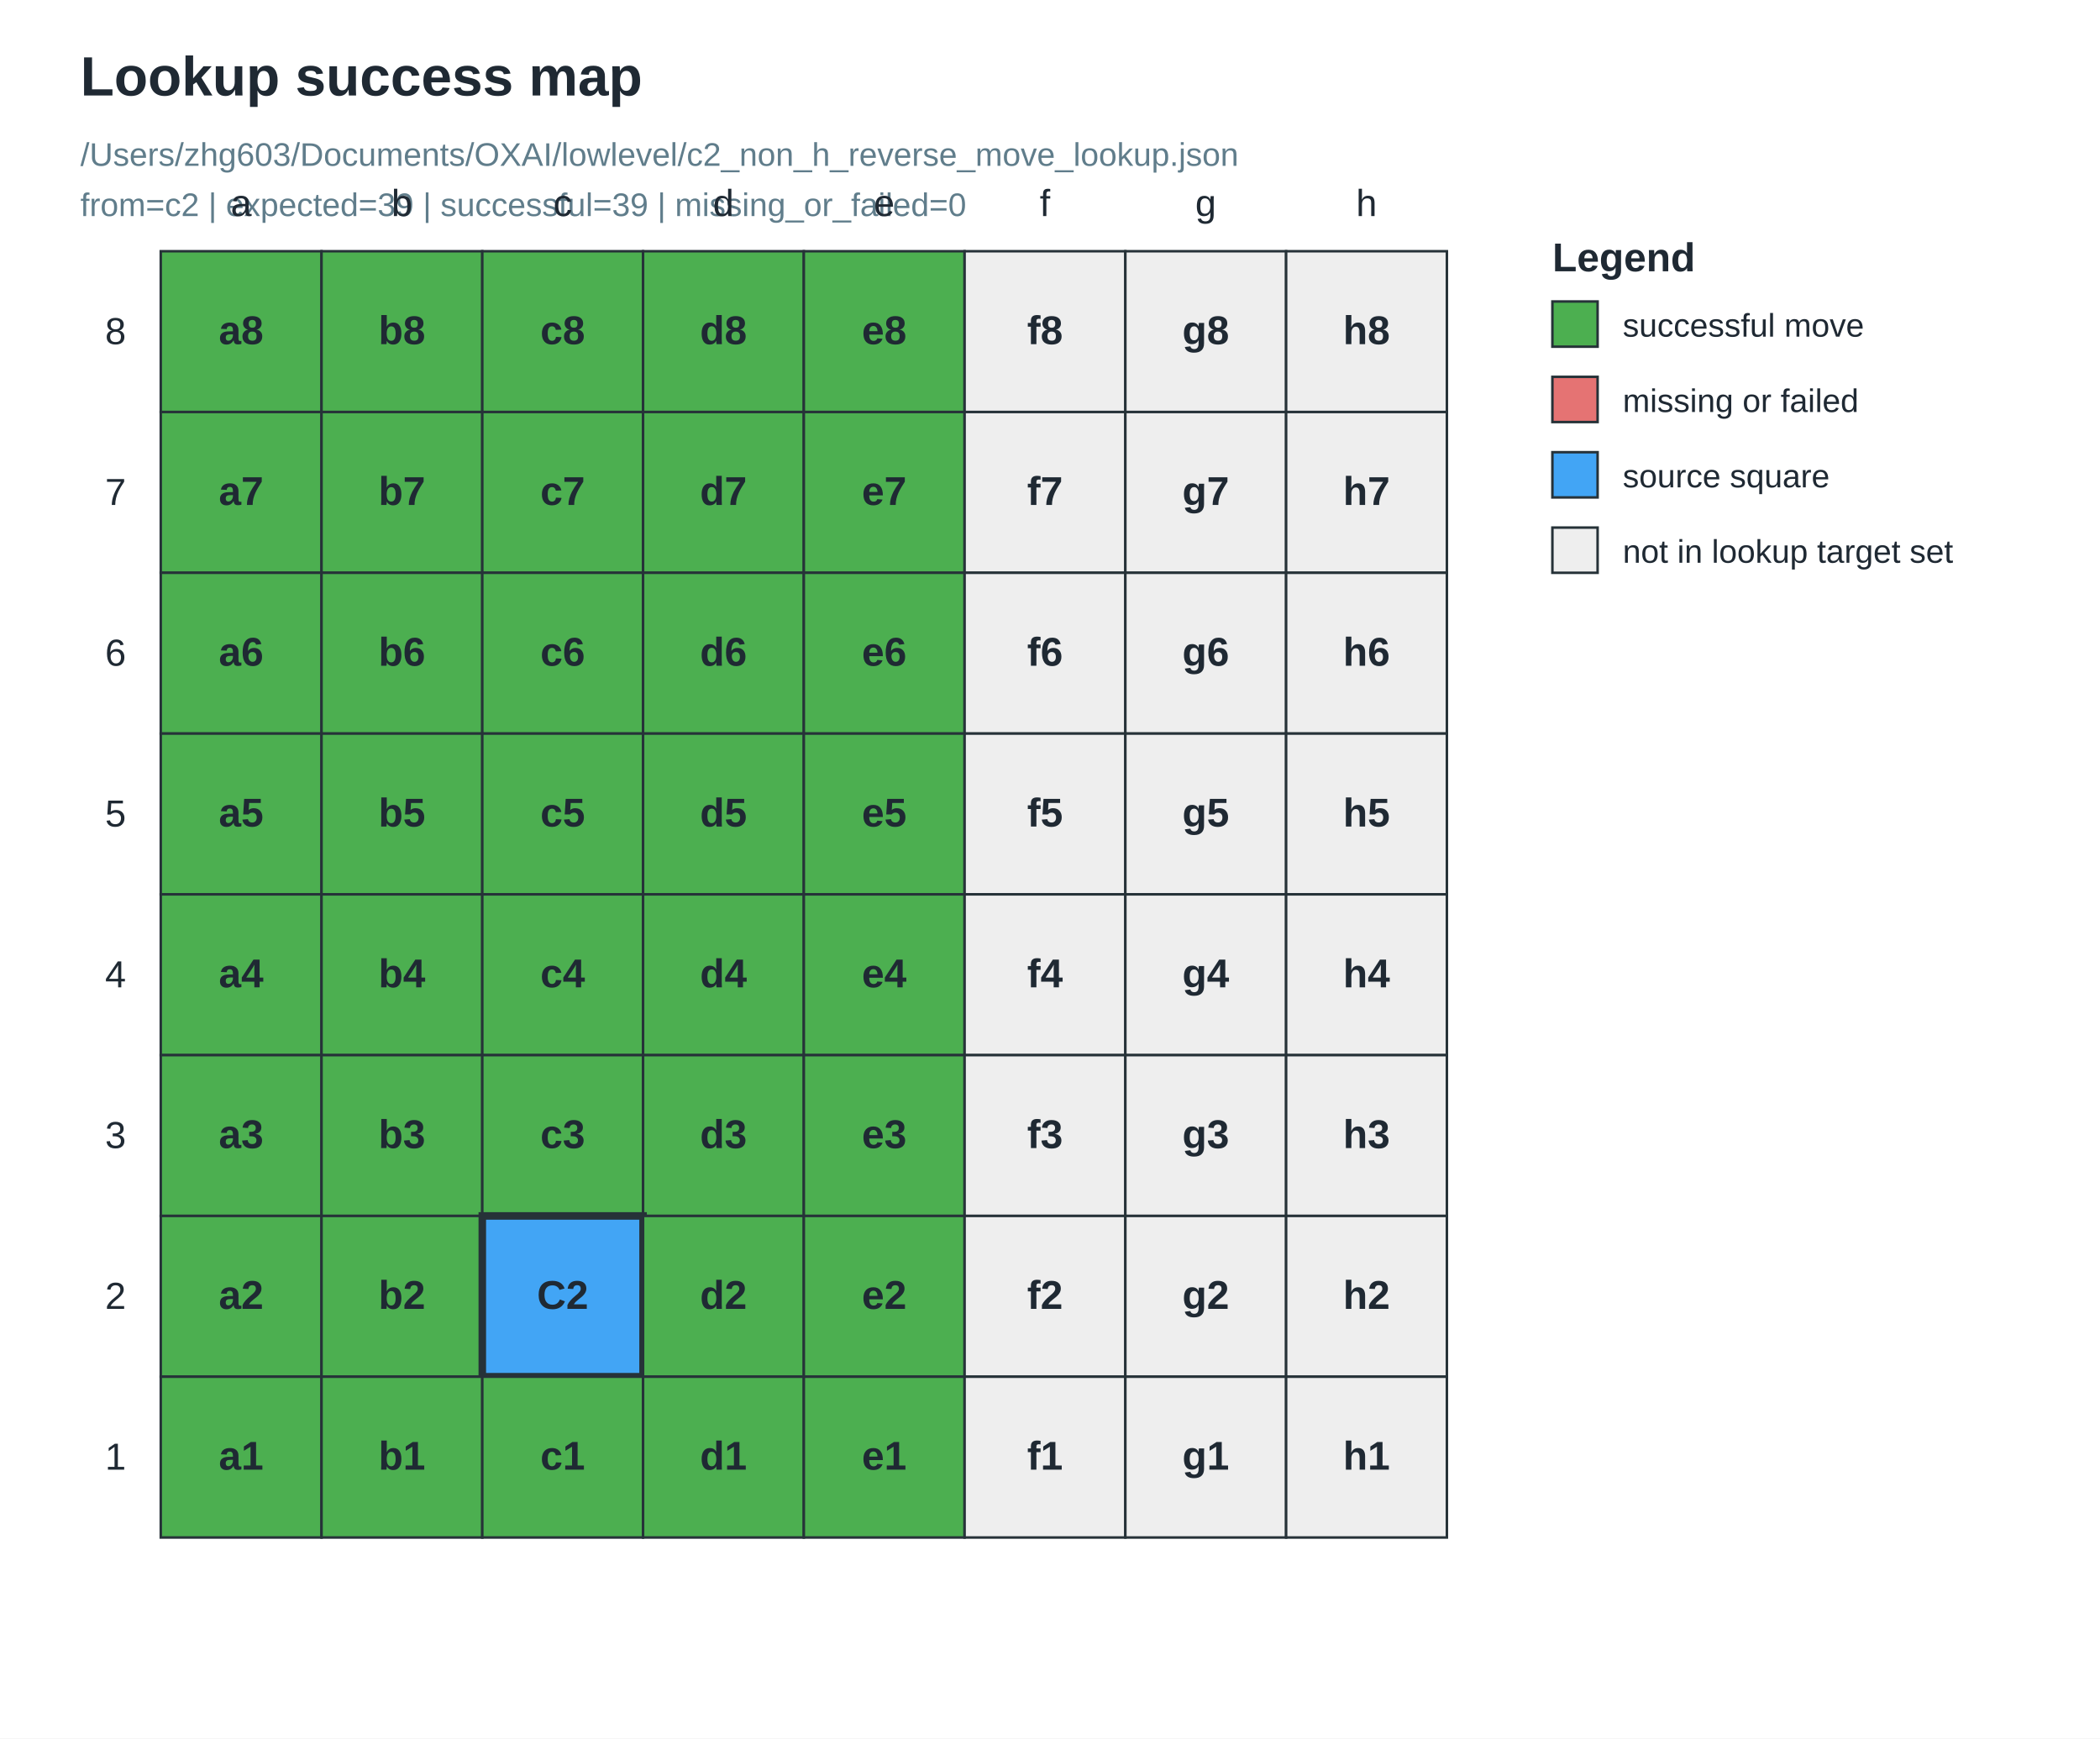
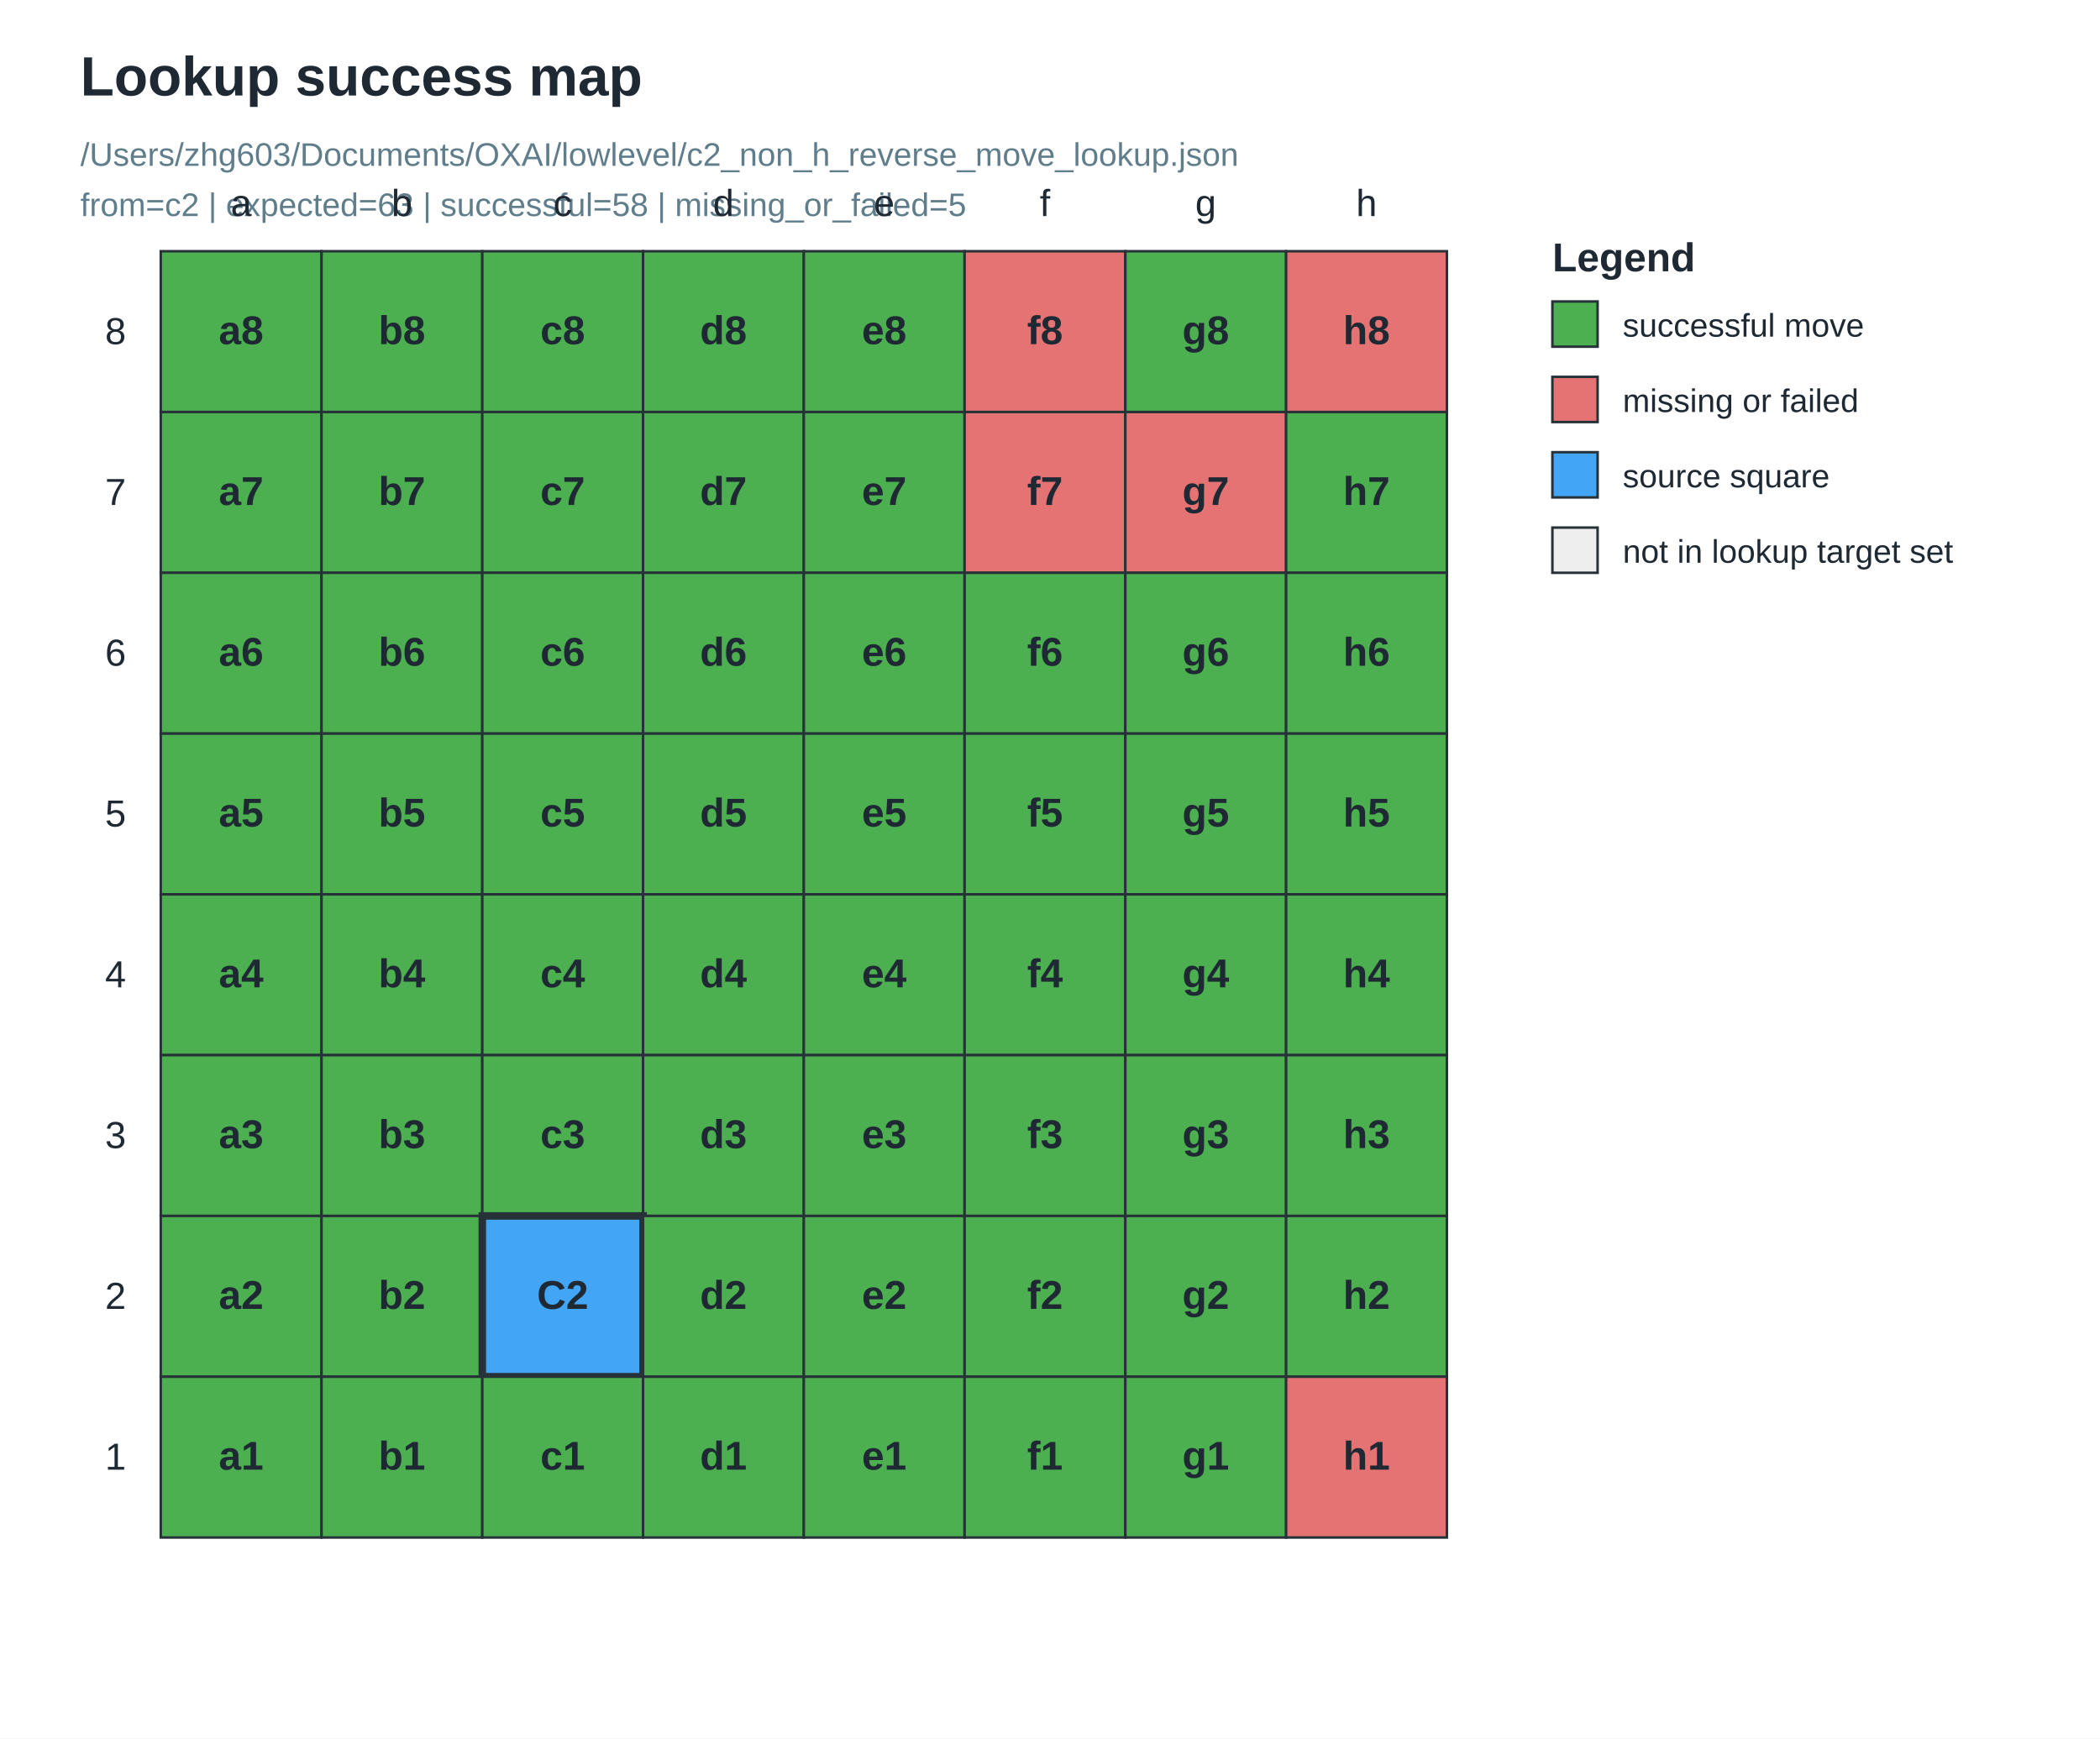
<svg xmlns="http://www.w3.org/2000/svg" width="836" height="692" viewBox="0 0 836 692">
  <rect width="100%" height="100%" fill="white" />
  <text x="32" y="38" font-family="Arial, sans-serif" font-size="22" font-weight="700" fill="#1f2933">Lookup success map</text>
  <text x="32" y="66" font-family="Arial, sans-serif" font-size="13" fill="#607d8b">/Users/zhg603/Documents/OXAI/lowlevel/c2_non_h_reverse_move_lookup.json</text>
-   <text x="32" y="86" font-family="Arial, sans-serif" font-size="13" fill="#607d8b">from=c2 | expected=39 | successful=39 | missing_or_failed=0</text>
+   <text x="32" y="86" font-family="Arial, sans-serif" font-size="13" fill="#607d8b">from=c2 | expected=63 | successful=58 | missing_or_failed=5</text>
  <text x="96.0" y="86" text-anchor="middle" font-family="Arial, sans-serif" font-size="15" fill="#1f2933">a</text>
  <text x="160.0" y="86" text-anchor="middle" font-family="Arial, sans-serif" font-size="15" fill="#1f2933">b</text>
  <text x="224.0" y="86" text-anchor="middle" font-family="Arial, sans-serif" font-size="15" fill="#1f2933">c</text>
  <text x="288.0" y="86" text-anchor="middle" font-family="Arial, sans-serif" font-size="15" fill="#1f2933">d</text>
  <text x="352.0" y="86" text-anchor="middle" font-family="Arial, sans-serif" font-size="15" fill="#1f2933">e</text>
  <text x="416.0" y="86" text-anchor="middle" font-family="Arial, sans-serif" font-size="15" fill="#1f2933">f</text>
  <text x="480.0" y="86" text-anchor="middle" font-family="Arial, sans-serif" font-size="15" fill="#1f2933">g</text>
  <text x="544.0" y="86" text-anchor="middle" font-family="Arial, sans-serif" font-size="15" fill="#1f2933">h</text>
  <text x="46" y="137.0" text-anchor="middle" font-family="Arial, sans-serif" font-size="15" fill="#1f2933">8</text>
  <text x="46" y="201.0" text-anchor="middle" font-family="Arial, sans-serif" font-size="15" fill="#1f2933">7</text>
  <text x="46" y="265.0" text-anchor="middle" font-family="Arial, sans-serif" font-size="15" fill="#1f2933">6</text>
  <text x="46" y="329.0" text-anchor="middle" font-family="Arial, sans-serif" font-size="15" fill="#1f2933">5</text>
  <text x="46" y="393.0" text-anchor="middle" font-family="Arial, sans-serif" font-size="15" fill="#1f2933">4</text>
  <text x="46" y="457.0" text-anchor="middle" font-family="Arial, sans-serif" font-size="15" fill="#1f2933">3</text>
  <text x="46" y="521.0" text-anchor="middle" font-family="Arial, sans-serif" font-size="15" fill="#1f2933">2</text>
  <text x="46" y="585.0" text-anchor="middle" font-family="Arial, sans-serif" font-size="15" fill="#1f2933">1</text>
  <rect x="64" y="100" width="64" height="64" fill="#4caf50" stroke="#263238" stroke-width="1">
</rect>
  <text x="96.0" y="137.0" text-anchor="middle" font-family="Arial, sans-serif" font-size="16" font-weight="700" fill="#1f2933">a8</text>
  <rect x="128" y="100" width="64" height="64" fill="#4caf50" stroke="#263238" stroke-width="1">
</rect>
  <text x="160.0" y="137.0" text-anchor="middle" font-family="Arial, sans-serif" font-size="16" font-weight="700" fill="#1f2933">b8</text>
  <rect x="192" y="100" width="64" height="64" fill="#4caf50" stroke="#263238" stroke-width="1">
</rect>
  <text x="224.0" y="137.0" text-anchor="middle" font-family="Arial, sans-serif" font-size="16" font-weight="700" fill="#1f2933">c8</text>
  <rect x="256" y="100" width="64" height="64" fill="#4caf50" stroke="#263238" stroke-width="1">
</rect>
  <text x="288.0" y="137.0" text-anchor="middle" font-family="Arial, sans-serif" font-size="16" font-weight="700" fill="#1f2933">d8</text>
  <rect x="320" y="100" width="64" height="64" fill="#4caf50" stroke="#263238" stroke-width="1">
</rect>
  <text x="352.0" y="137.0" text-anchor="middle" font-family="Arial, sans-serif" font-size="16" font-weight="700" fill="#1f2933">e8</text>
-   <rect x="384" y="100" width="64" height="64" fill="#eeeeee" stroke="#263238" stroke-width="1">
+   <rect x="384" y="100" width="64" height="64" fill="#e57373" stroke="#263238" stroke-width="1">
</rect>
  <text x="416.0" y="137.0" text-anchor="middle" font-family="Arial, sans-serif" font-size="16" font-weight="700" fill="#1f2933">f8</text>
-   <rect x="448" y="100" width="64" height="64" fill="#eeeeee" stroke="#263238" stroke-width="1">
+   <rect x="448" y="100" width="64" height="64" fill="#4caf50" stroke="#263238" stroke-width="1">
</rect>
  <text x="480.0" y="137.0" text-anchor="middle" font-family="Arial, sans-serif" font-size="16" font-weight="700" fill="#1f2933">g8</text>
-   <rect x="512" y="100" width="64" height="64" fill="#eeeeee" stroke="#263238" stroke-width="1">
+   <rect x="512" y="100" width="64" height="64" fill="#e57373" stroke="#263238" stroke-width="1">
</rect>
  <text x="544.0" y="137.0" text-anchor="middle" font-family="Arial, sans-serif" font-size="16" font-weight="700" fill="#1f2933">h8</text>
  <rect x="64" y="164" width="64" height="64" fill="#4caf50" stroke="#263238" stroke-width="1">
</rect>
  <text x="96.0" y="201.0" text-anchor="middle" font-family="Arial, sans-serif" font-size="16" font-weight="700" fill="#1f2933">a7</text>
  <rect x="128" y="164" width="64" height="64" fill="#4caf50" stroke="#263238" stroke-width="1">
</rect>
  <text x="160.0" y="201.0" text-anchor="middle" font-family="Arial, sans-serif" font-size="16" font-weight="700" fill="#1f2933">b7</text>
  <rect x="192" y="164" width="64" height="64" fill="#4caf50" stroke="#263238" stroke-width="1">
</rect>
  <text x="224.0" y="201.0" text-anchor="middle" font-family="Arial, sans-serif" font-size="16" font-weight="700" fill="#1f2933">c7</text>
  <rect x="256" y="164" width="64" height="64" fill="#4caf50" stroke="#263238" stroke-width="1">
</rect>
  <text x="288.0" y="201.0" text-anchor="middle" font-family="Arial, sans-serif" font-size="16" font-weight="700" fill="#1f2933">d7</text>
  <rect x="320" y="164" width="64" height="64" fill="#4caf50" stroke="#263238" stroke-width="1">
</rect>
  <text x="352.0" y="201.0" text-anchor="middle" font-family="Arial, sans-serif" font-size="16" font-weight="700" fill="#1f2933">e7</text>
-   <rect x="384" y="164" width="64" height="64" fill="#eeeeee" stroke="#263238" stroke-width="1">
+   <rect x="384" y="164" width="64" height="64" fill="#e57373" stroke="#263238" stroke-width="1">
</rect>
  <text x="416.0" y="201.0" text-anchor="middle" font-family="Arial, sans-serif" font-size="16" font-weight="700" fill="#1f2933">f7</text>
-   <rect x="448" y="164" width="64" height="64" fill="#eeeeee" stroke="#263238" stroke-width="1">
+   <rect x="448" y="164" width="64" height="64" fill="#e57373" stroke="#263238" stroke-width="1">
</rect>
  <text x="480.0" y="201.0" text-anchor="middle" font-family="Arial, sans-serif" font-size="16" font-weight="700" fill="#1f2933">g7</text>
-   <rect x="512" y="164" width="64" height="64" fill="#eeeeee" stroke="#263238" stroke-width="1">
+   <rect x="512" y="164" width="64" height="64" fill="#4caf50" stroke="#263238" stroke-width="1">
</rect>
  <text x="544.0" y="201.0" text-anchor="middle" font-family="Arial, sans-serif" font-size="16" font-weight="700" fill="#1f2933">h7</text>
  <rect x="64" y="228" width="64" height="64" fill="#4caf50" stroke="#263238" stroke-width="1">
</rect>
  <text x="96.0" y="265.0" text-anchor="middle" font-family="Arial, sans-serif" font-size="16" font-weight="700" fill="#1f2933">a6</text>
  <rect x="128" y="228" width="64" height="64" fill="#4caf50" stroke="#263238" stroke-width="1">
</rect>
  <text x="160.0" y="265.0" text-anchor="middle" font-family="Arial, sans-serif" font-size="16" font-weight="700" fill="#1f2933">b6</text>
  <rect x="192" y="228" width="64" height="64" fill="#4caf50" stroke="#263238" stroke-width="1">
</rect>
  <text x="224.0" y="265.0" text-anchor="middle" font-family="Arial, sans-serif" font-size="16" font-weight="700" fill="#1f2933">c6</text>
  <rect x="256" y="228" width="64" height="64" fill="#4caf50" stroke="#263238" stroke-width="1">
</rect>
  <text x="288.0" y="265.0" text-anchor="middle" font-family="Arial, sans-serif" font-size="16" font-weight="700" fill="#1f2933">d6</text>
  <rect x="320" y="228" width="64" height="64" fill="#4caf50" stroke="#263238" stroke-width="1">
</rect>
  <text x="352.0" y="265.0" text-anchor="middle" font-family="Arial, sans-serif" font-size="16" font-weight="700" fill="#1f2933">e6</text>
-   <rect x="384" y="228" width="64" height="64" fill="#eeeeee" stroke="#263238" stroke-width="1">
+   <rect x="384" y="228" width="64" height="64" fill="#4caf50" stroke="#263238" stroke-width="1">
</rect>
  <text x="416.0" y="265.0" text-anchor="middle" font-family="Arial, sans-serif" font-size="16" font-weight="700" fill="#1f2933">f6</text>
-   <rect x="448" y="228" width="64" height="64" fill="#eeeeee" stroke="#263238" stroke-width="1">
+   <rect x="448" y="228" width="64" height="64" fill="#4caf50" stroke="#263238" stroke-width="1">
</rect>
  <text x="480.0" y="265.0" text-anchor="middle" font-family="Arial, sans-serif" font-size="16" font-weight="700" fill="#1f2933">g6</text>
-   <rect x="512" y="228" width="64" height="64" fill="#eeeeee" stroke="#263238" stroke-width="1">
+   <rect x="512" y="228" width="64" height="64" fill="#4caf50" stroke="#263238" stroke-width="1">
</rect>
  <text x="544.0" y="265.0" text-anchor="middle" font-family="Arial, sans-serif" font-size="16" font-weight="700" fill="#1f2933">h6</text>
  <rect x="64" y="292" width="64" height="64" fill="#4caf50" stroke="#263238" stroke-width="1">
</rect>
  <text x="96.0" y="329.0" text-anchor="middle" font-family="Arial, sans-serif" font-size="16" font-weight="700" fill="#1f2933">a5</text>
  <rect x="128" y="292" width="64" height="64" fill="#4caf50" stroke="#263238" stroke-width="1">
</rect>
  <text x="160.0" y="329.0" text-anchor="middle" font-family="Arial, sans-serif" font-size="16" font-weight="700" fill="#1f2933">b5</text>
  <rect x="192" y="292" width="64" height="64" fill="#4caf50" stroke="#263238" stroke-width="1">
</rect>
  <text x="224.0" y="329.0" text-anchor="middle" font-family="Arial, sans-serif" font-size="16" font-weight="700" fill="#1f2933">c5</text>
  <rect x="256" y="292" width="64" height="64" fill="#4caf50" stroke="#263238" stroke-width="1">
</rect>
  <text x="288.0" y="329.0" text-anchor="middle" font-family="Arial, sans-serif" font-size="16" font-weight="700" fill="#1f2933">d5</text>
  <rect x="320" y="292" width="64" height="64" fill="#4caf50" stroke="#263238" stroke-width="1">
</rect>
  <text x="352.0" y="329.0" text-anchor="middle" font-family="Arial, sans-serif" font-size="16" font-weight="700" fill="#1f2933">e5</text>
-   <rect x="384" y="292" width="64" height="64" fill="#eeeeee" stroke="#263238" stroke-width="1">
+   <rect x="384" y="292" width="64" height="64" fill="#4caf50" stroke="#263238" stroke-width="1">
</rect>
  <text x="416.0" y="329.0" text-anchor="middle" font-family="Arial, sans-serif" font-size="16" font-weight="700" fill="#1f2933">f5</text>
-   <rect x="448" y="292" width="64" height="64" fill="#eeeeee" stroke="#263238" stroke-width="1">
+   <rect x="448" y="292" width="64" height="64" fill="#4caf50" stroke="#263238" stroke-width="1">
</rect>
  <text x="480.0" y="329.0" text-anchor="middle" font-family="Arial, sans-serif" font-size="16" font-weight="700" fill="#1f2933">g5</text>
-   <rect x="512" y="292" width="64" height="64" fill="#eeeeee" stroke="#263238" stroke-width="1">
+   <rect x="512" y="292" width="64" height="64" fill="#4caf50" stroke="#263238" stroke-width="1">
</rect>
  <text x="544.0" y="329.0" text-anchor="middle" font-family="Arial, sans-serif" font-size="16" font-weight="700" fill="#1f2933">h5</text>
  <rect x="64" y="356" width="64" height="64" fill="#4caf50" stroke="#263238" stroke-width="1">
</rect>
  <text x="96.0" y="393.0" text-anchor="middle" font-family="Arial, sans-serif" font-size="16" font-weight="700" fill="#1f2933">a4</text>
  <rect x="128" y="356" width="64" height="64" fill="#4caf50" stroke="#263238" stroke-width="1">
</rect>
  <text x="160.0" y="393.0" text-anchor="middle" font-family="Arial, sans-serif" font-size="16" font-weight="700" fill="#1f2933">b4</text>
  <rect x="192" y="356" width="64" height="64" fill="#4caf50" stroke="#263238" stroke-width="1">
</rect>
  <text x="224.0" y="393.0" text-anchor="middle" font-family="Arial, sans-serif" font-size="16" font-weight="700" fill="#1f2933">c4</text>
  <rect x="256" y="356" width="64" height="64" fill="#4caf50" stroke="#263238" stroke-width="1">
</rect>
  <text x="288.0" y="393.0" text-anchor="middle" font-family="Arial, sans-serif" font-size="16" font-weight="700" fill="#1f2933">d4</text>
  <rect x="320" y="356" width="64" height="64" fill="#4caf50" stroke="#263238" stroke-width="1">
</rect>
  <text x="352.0" y="393.0" text-anchor="middle" font-family="Arial, sans-serif" font-size="16" font-weight="700" fill="#1f2933">e4</text>
-   <rect x="384" y="356" width="64" height="64" fill="#eeeeee" stroke="#263238" stroke-width="1">
+   <rect x="384" y="356" width="64" height="64" fill="#4caf50" stroke="#263238" stroke-width="1">
</rect>
  <text x="416.0" y="393.0" text-anchor="middle" font-family="Arial, sans-serif" font-size="16" font-weight="700" fill="#1f2933">f4</text>
-   <rect x="448" y="356" width="64" height="64" fill="#eeeeee" stroke="#263238" stroke-width="1">
+   <rect x="448" y="356" width="64" height="64" fill="#4caf50" stroke="#263238" stroke-width="1">
</rect>
  <text x="480.0" y="393.0" text-anchor="middle" font-family="Arial, sans-serif" font-size="16" font-weight="700" fill="#1f2933">g4</text>
-   <rect x="512" y="356" width="64" height="64" fill="#eeeeee" stroke="#263238" stroke-width="1">
+   <rect x="512" y="356" width="64" height="64" fill="#4caf50" stroke="#263238" stroke-width="1">
</rect>
  <text x="544.0" y="393.0" text-anchor="middle" font-family="Arial, sans-serif" font-size="16" font-weight="700" fill="#1f2933">h4</text>
  <rect x="64" y="420" width="64" height="64" fill="#4caf50" stroke="#263238" stroke-width="1">
</rect>
  <text x="96.0" y="457.0" text-anchor="middle" font-family="Arial, sans-serif" font-size="16" font-weight="700" fill="#1f2933">a3</text>
  <rect x="128" y="420" width="64" height="64" fill="#4caf50" stroke="#263238" stroke-width="1">
</rect>
  <text x="160.0" y="457.0" text-anchor="middle" font-family="Arial, sans-serif" font-size="16" font-weight="700" fill="#1f2933">b3</text>
  <rect x="192" y="420" width="64" height="64" fill="#4caf50" stroke="#263238" stroke-width="1">
</rect>
  <text x="224.0" y="457.0" text-anchor="middle" font-family="Arial, sans-serif" font-size="16" font-weight="700" fill="#1f2933">c3</text>
  <rect x="256" y="420" width="64" height="64" fill="#4caf50" stroke="#263238" stroke-width="1">
</rect>
  <text x="288.0" y="457.0" text-anchor="middle" font-family="Arial, sans-serif" font-size="16" font-weight="700" fill="#1f2933">d3</text>
  <rect x="320" y="420" width="64" height="64" fill="#4caf50" stroke="#263238" stroke-width="1">
</rect>
  <text x="352.0" y="457.0" text-anchor="middle" font-family="Arial, sans-serif" font-size="16" font-weight="700" fill="#1f2933">e3</text>
-   <rect x="384" y="420" width="64" height="64" fill="#eeeeee" stroke="#263238" stroke-width="1">
+   <rect x="384" y="420" width="64" height="64" fill="#4caf50" stroke="#263238" stroke-width="1">
</rect>
  <text x="416.0" y="457.0" text-anchor="middle" font-family="Arial, sans-serif" font-size="16" font-weight="700" fill="#1f2933">f3</text>
-   <rect x="448" y="420" width="64" height="64" fill="#eeeeee" stroke="#263238" stroke-width="1">
+   <rect x="448" y="420" width="64" height="64" fill="#4caf50" stroke="#263238" stroke-width="1">
</rect>
  <text x="480.0" y="457.0" text-anchor="middle" font-family="Arial, sans-serif" font-size="16" font-weight="700" fill="#1f2933">g3</text>
-   <rect x="512" y="420" width="64" height="64" fill="#eeeeee" stroke="#263238" stroke-width="1">
+   <rect x="512" y="420" width="64" height="64" fill="#4caf50" stroke="#263238" stroke-width="1">
</rect>
  <text x="544.0" y="457.0" text-anchor="middle" font-family="Arial, sans-serif" font-size="16" font-weight="700" fill="#1f2933">h3</text>
  <rect x="64" y="484" width="64" height="64" fill="#4caf50" stroke="#263238" stroke-width="1">
</rect>
  <text x="96.0" y="521.0" text-anchor="middle" font-family="Arial, sans-serif" font-size="16" font-weight="700" fill="#1f2933">a2</text>
  <rect x="128" y="484" width="64" height="64" fill="#4caf50" stroke="#263238" stroke-width="1">
</rect>
  <text x="160.0" y="521.0" text-anchor="middle" font-family="Arial, sans-serif" font-size="16" font-weight="700" fill="#1f2933">b2</text>
  <rect x="192" y="484" width="64" height="64" fill="#42a5f5" stroke="#263238" stroke-width="3">
</rect>
  <text x="224.0" y="521.0" text-anchor="middle" font-family="Arial, sans-serif" font-size="16" font-weight="700" fill="#1f2933">C2</text>
  <rect x="256" y="484" width="64" height="64" fill="#4caf50" stroke="#263238" stroke-width="1">
</rect>
  <text x="288.0" y="521.0" text-anchor="middle" font-family="Arial, sans-serif" font-size="16" font-weight="700" fill="#1f2933">d2</text>
  <rect x="320" y="484" width="64" height="64" fill="#4caf50" stroke="#263238" stroke-width="1">
</rect>
  <text x="352.0" y="521.0" text-anchor="middle" font-family="Arial, sans-serif" font-size="16" font-weight="700" fill="#1f2933">e2</text>
-   <rect x="384" y="484" width="64" height="64" fill="#eeeeee" stroke="#263238" stroke-width="1">
+   <rect x="384" y="484" width="64" height="64" fill="#4caf50" stroke="#263238" stroke-width="1">
</rect>
  <text x="416.0" y="521.0" text-anchor="middle" font-family="Arial, sans-serif" font-size="16" font-weight="700" fill="#1f2933">f2</text>
-   <rect x="448" y="484" width="64" height="64" fill="#eeeeee" stroke="#263238" stroke-width="1">
+   <rect x="448" y="484" width="64" height="64" fill="#4caf50" stroke="#263238" stroke-width="1">
</rect>
  <text x="480.0" y="521.0" text-anchor="middle" font-family="Arial, sans-serif" font-size="16" font-weight="700" fill="#1f2933">g2</text>
-   <rect x="512" y="484" width="64" height="64" fill="#eeeeee" stroke="#263238" stroke-width="1">
+   <rect x="512" y="484" width="64" height="64" fill="#4caf50" stroke="#263238" stroke-width="1">
</rect>
  <text x="544.0" y="521.0" text-anchor="middle" font-family="Arial, sans-serif" font-size="16" font-weight="700" fill="#1f2933">h2</text>
  <rect x="64" y="548" width="64" height="64" fill="#4caf50" stroke="#263238" stroke-width="1">
</rect>
  <text x="96.0" y="585.0" text-anchor="middle" font-family="Arial, sans-serif" font-size="16" font-weight="700" fill="#1f2933">a1</text>
  <rect x="128" y="548" width="64" height="64" fill="#4caf50" stroke="#263238" stroke-width="1">
</rect>
  <text x="160.0" y="585.0" text-anchor="middle" font-family="Arial, sans-serif" font-size="16" font-weight="700" fill="#1f2933">b1</text>
  <rect x="192" y="548" width="64" height="64" fill="#4caf50" stroke="#263238" stroke-width="1">
</rect>
  <text x="224.0" y="585.0" text-anchor="middle" font-family="Arial, sans-serif" font-size="16" font-weight="700" fill="#1f2933">c1</text>
  <rect x="256" y="548" width="64" height="64" fill="#4caf50" stroke="#263238" stroke-width="1">
</rect>
  <text x="288.0" y="585.0" text-anchor="middle" font-family="Arial, sans-serif" font-size="16" font-weight="700" fill="#1f2933">d1</text>
  <rect x="320" y="548" width="64" height="64" fill="#4caf50" stroke="#263238" stroke-width="1">
</rect>
  <text x="352.0" y="585.0" text-anchor="middle" font-family="Arial, sans-serif" font-size="16" font-weight="700" fill="#1f2933">e1</text>
-   <rect x="384" y="548" width="64" height="64" fill="#eeeeee" stroke="#263238" stroke-width="1">
+   <rect x="384" y="548" width="64" height="64" fill="#4caf50" stroke="#263238" stroke-width="1">
</rect>
  <text x="416.0" y="585.0" text-anchor="middle" font-family="Arial, sans-serif" font-size="16" font-weight="700" fill="#1f2933">f1</text>
-   <rect x="448" y="548" width="64" height="64" fill="#eeeeee" stroke="#263238" stroke-width="1">
+   <rect x="448" y="548" width="64" height="64" fill="#4caf50" stroke="#263238" stroke-width="1">
</rect>
  <text x="480.0" y="585.0" text-anchor="middle" font-family="Arial, sans-serif" font-size="16" font-weight="700" fill="#1f2933">g1</text>
-   <rect x="512" y="548" width="64" height="64" fill="#eeeeee" stroke="#263238" stroke-width="1">
+   <rect x="512" y="548" width="64" height="64" fill="#e57373" stroke="#263238" stroke-width="1">
</rect>
  <text x="544.0" y="585.0" text-anchor="middle" font-family="Arial, sans-serif" font-size="16" font-weight="700" fill="#1f2933">h1</text>
  <text x="618" y="108" font-family="Arial, sans-serif" font-size="16" font-weight="700" fill="#1f2933">Legend</text>
  <rect x="618" y="120" width="18" height="18" fill="#4caf50" stroke="#263238" stroke-width="1" />
  <text x="646" y="134" font-family="Arial, sans-serif" font-size="13" fill="#1f2933">successful move</text>
  <rect x="618" y="150" width="18" height="18" fill="#e57373" stroke="#263238" stroke-width="1" />
  <text x="646" y="164" font-family="Arial, sans-serif" font-size="13" fill="#1f2933">missing or failed</text>
  <rect x="618" y="180" width="18" height="18" fill="#42a5f5" stroke="#263238" stroke-width="1" />
  <text x="646" y="194" font-family="Arial, sans-serif" font-size="13" fill="#1f2933">source square</text>
  <rect x="618" y="210" width="18" height="18" fill="#eeeeee" stroke="#263238" stroke-width="1" />
  <text x="646" y="224" font-family="Arial, sans-serif" font-size="13" fill="#1f2933">not in lookup target set</text>
</svg>
